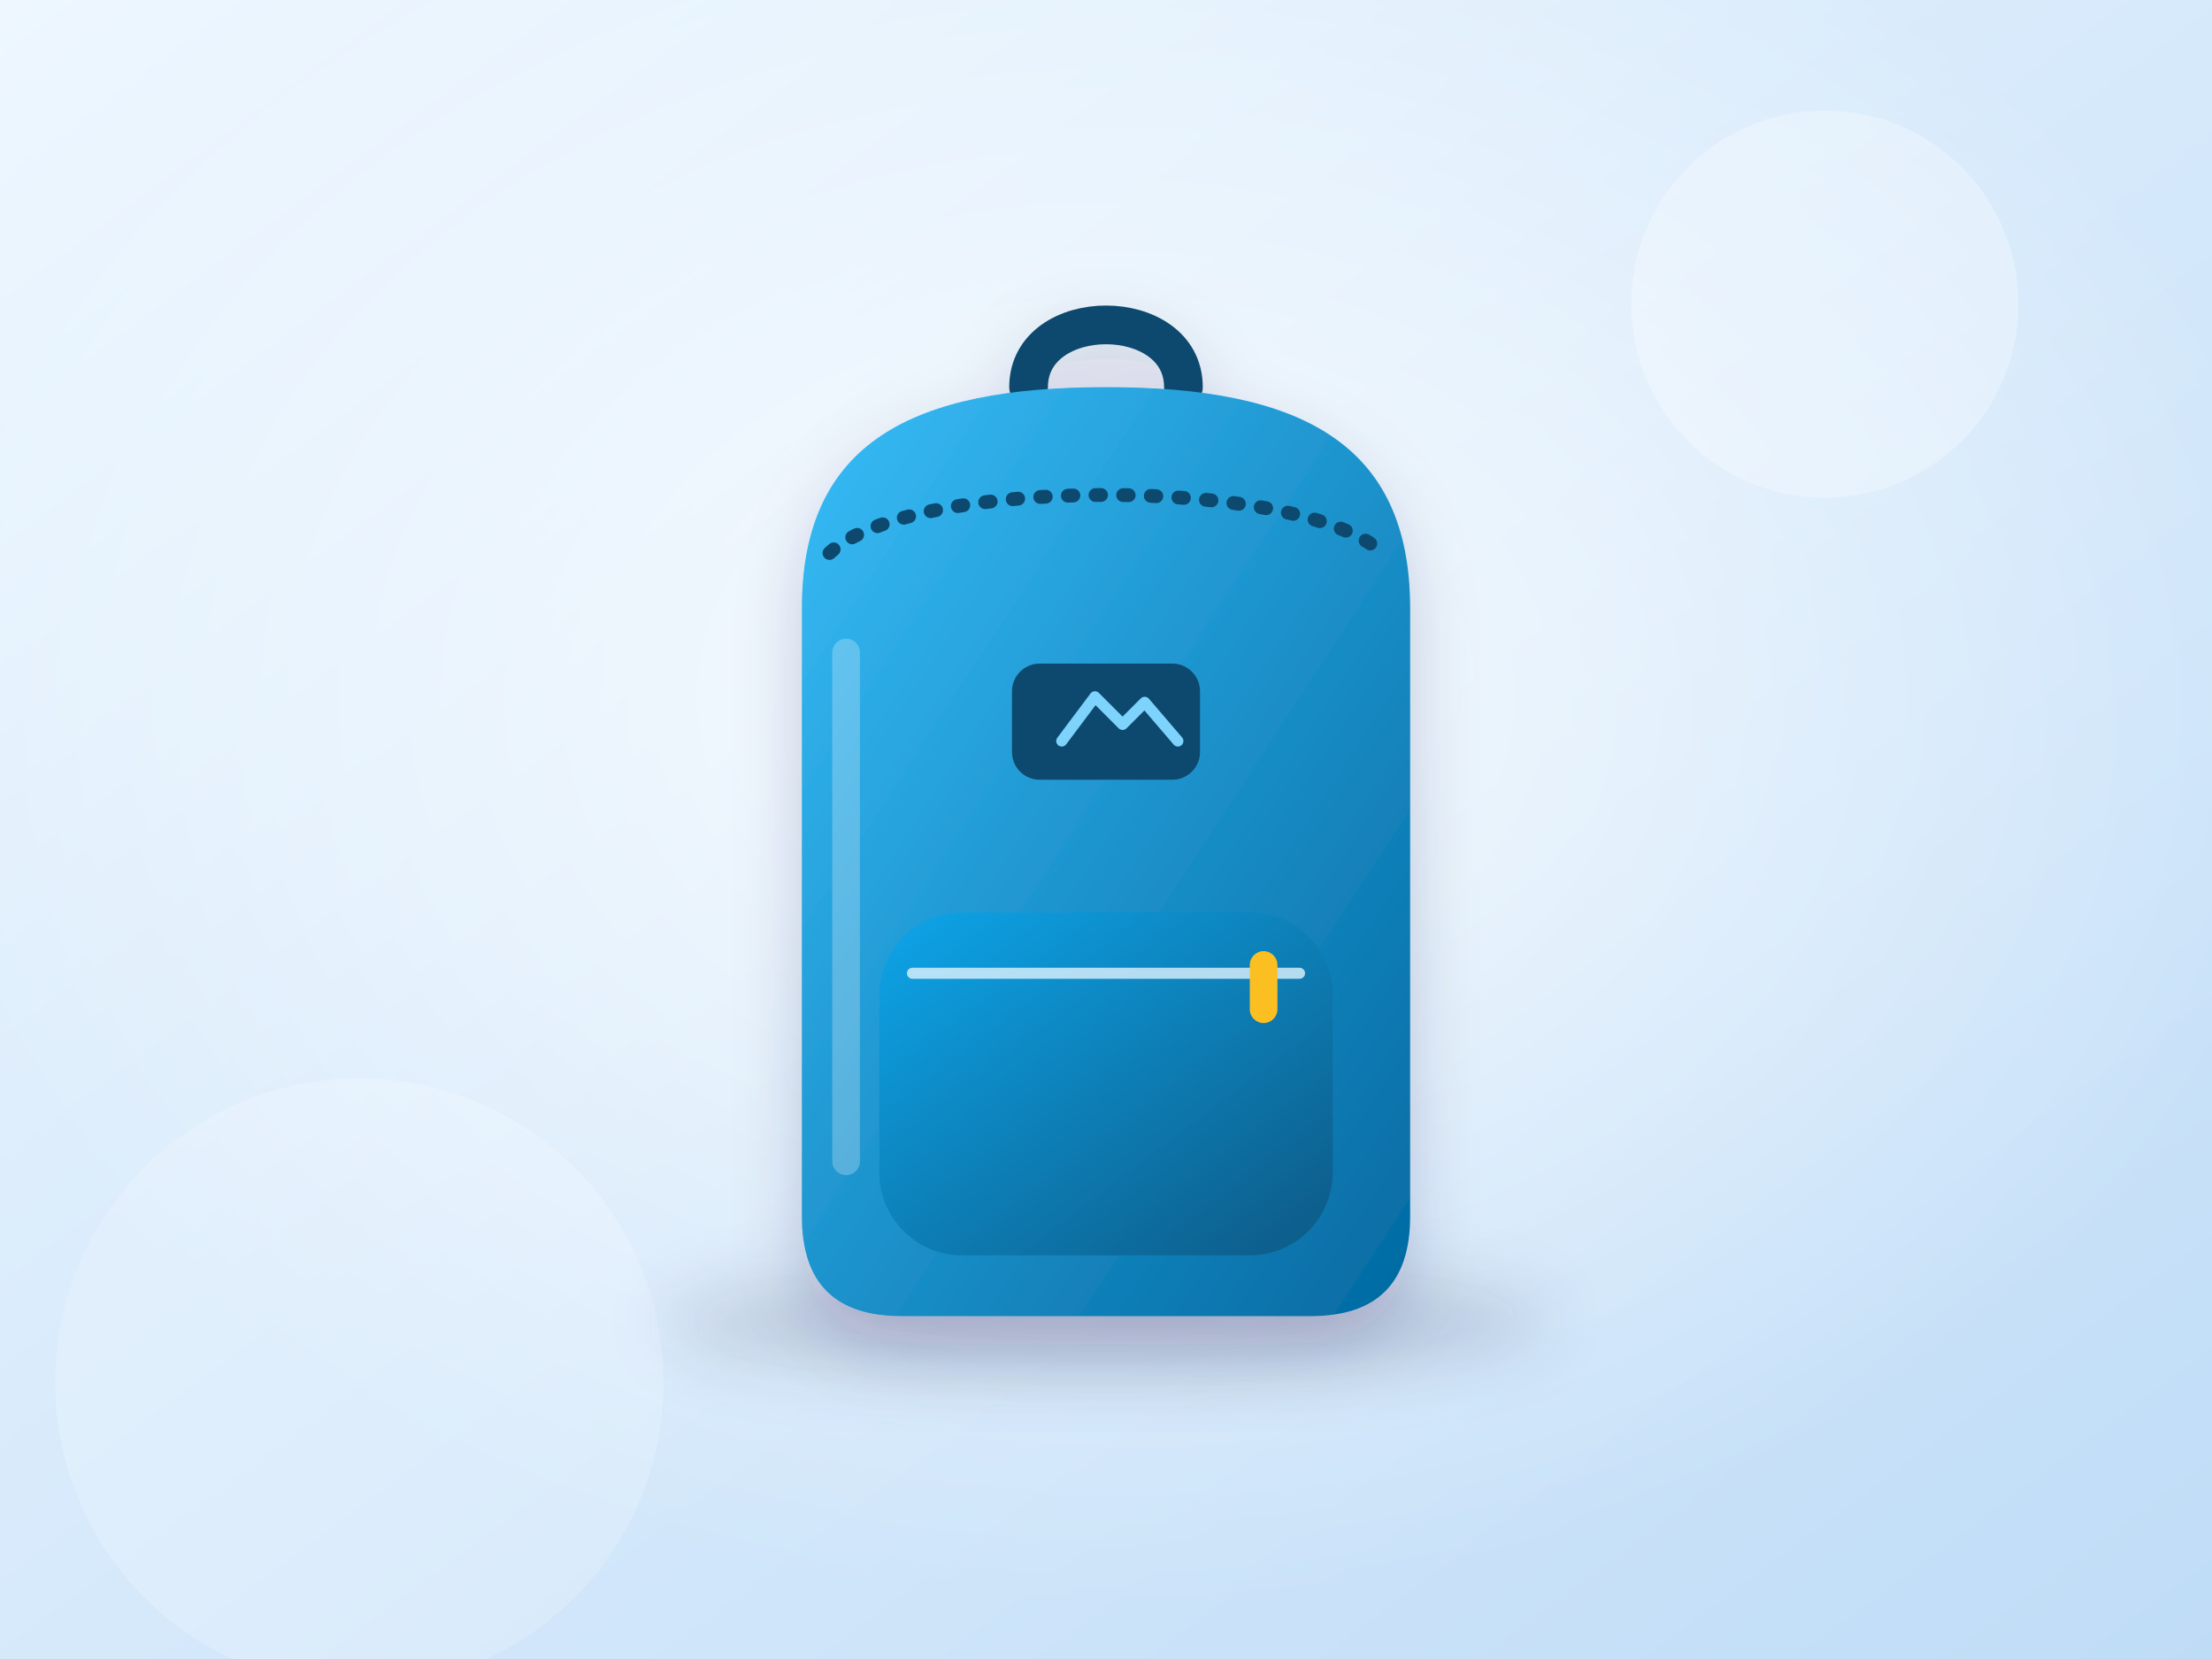
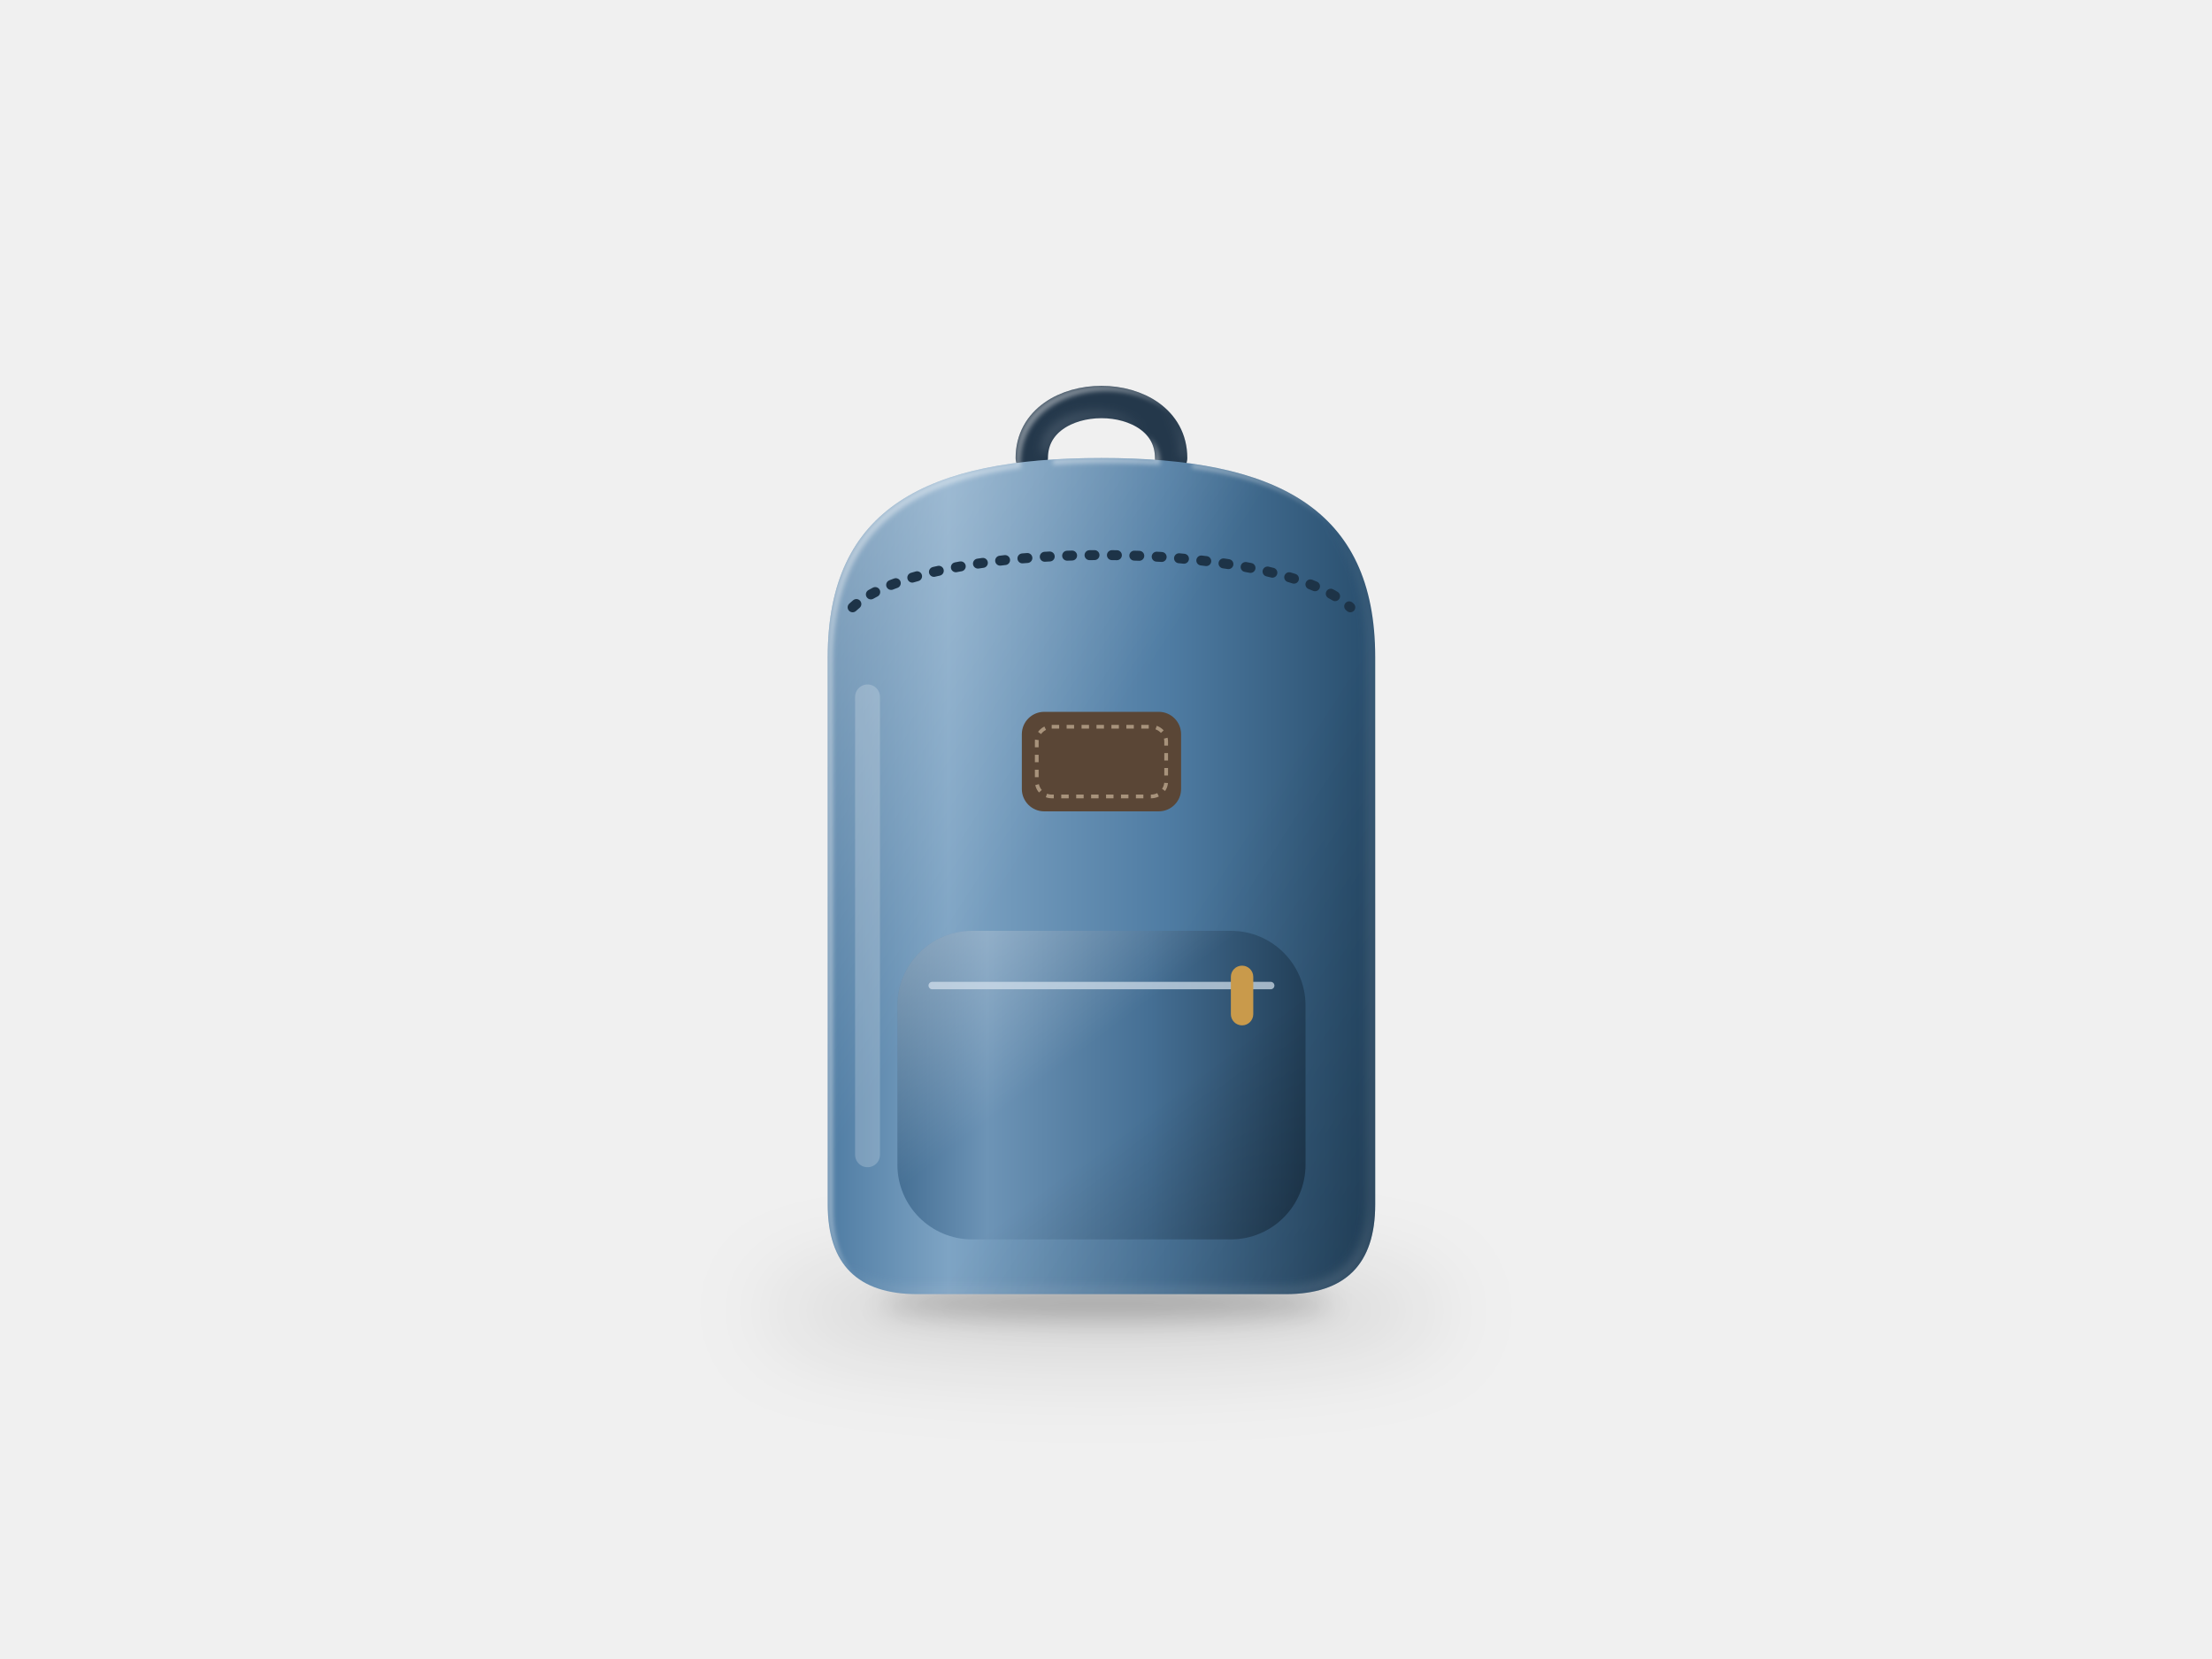
<svg xmlns="http://www.w3.org/2000/svg" viewBox="0 0 800 600" width="800" height="600">
  <defs>
-     <linearGradient id="bg" x1="0" y1="0" x2="1" y2="1">
-       <stop offset="0" stop-color="#eef7ff" />
-       <stop offset="1" stop-color="#bfdcf7" />
+     <linearGradient id="key" x1="0" y1="0" x2="1" y2="1">
+       <stop offset="0" stop-color="#fff" stop-opacity=".34" />
+       <stop offset=".42" stop-color="#fff" stop-opacity="0" />
+       <stop offset=".6" stop-color="#000" stop-opacity="0" />
+       <stop offset="1" stop-color="#000" stop-opacity=".24" />
    </linearGradient>
-     <radialGradient id="spot" cx="0.5" cy="0.42" r="0.55">
-       <stop offset="0" stop-color="#fff" stop-opacity="0.75" />
-       <stop offset="1" stop-color="#fff" stop-opacity="0" />
-     </radialGradient>
-     <filter id="soft" x="-50%" y="-50%" width="200%" height="200%">
-       <feGaussianBlur stdDeviation="12" />
+     <linearGradient id="alu" x1="0" y1="0" x2="1" y2="1">
+       <stop offset="0" stop-color="#f2f2f4" />
+       <stop offset="0.35" stop-color="#d4d5d9" />
+       <stop offset="0.55" stop-color="#e9e9ec" />
+       <stop offset="1" stop-color="#a9abb1" />
+     </linearGradient>
+     <filter id="studio" filterUnits="userSpaceOnUse" x="60" y="40" width="680" height="520" color-interpolation-filters="sRGB">
+       <feOffset in="SourceAlpha" dx="2" dy="2" result="a" />
+       <feComposite in="SourceAlpha" in2="a" operator="out" result="b" />
+       <feGaussianBlur in="b" stdDeviation="0.9" result="c" />
+       <feComposite in="c" in2="SourceAlpha" operator="in" result="d" />
+       <feFlood flood-color="#fff" flood-opacity=".42" />
+       <feComposite in2="d" operator="in" result="spec" />
+       <feOffset in="SourceAlpha" dx="-2.5" dy="-2.5" result="e" />
+       <feComposite in="SourceAlpha" in2="e" operator="out" result="f" />
+       <feGaussianBlur in="f" stdDeviation="2" result="g" />
+       <feComposite in="g" in2="SourceAlpha" operator="in" result="h" />
+       <feFlood flood-color="#cdd3dd" flood-opacity=".2" />
+       <feComposite in2="h" operator="in" result="rim" />
+       <feMerge>
+         <feMergeNode in="SourceGraphic" />
+         <feMergeNode in="spec" />
+         <feMergeNode in="rim" />
+       </feMerge>
    </filter>
-     <filter id="lift" x="-20%" y="-20%" width="140%" height="140%">
-       <feDropShadow dx="0" dy="10" stdDeviation="12" flood-color="#1e1b4b" flood-opacity="0.18" />
+     <filter id="contact" x="-15%" y="-300%" width="130%" height="700%">
+       <feGaussianBlur stdDeviation="5" />
    </filter>
-     <linearGradient id="body" x1="0" y1="0" x2="1" y2="1">
-       <stop offset="0" stop-color="#38bdf8" />
-       <stop offset="1" stop-color="#0369a1" />
+     <filter id="ambient" x="-30%" y="-300%" width="160%" height="700%">
+       <feGaussianBlur stdDeviation="16" />
+     </filter>
+     <linearGradient id="pack" x1="0" y1="0" x2="1" y2="0">
+       <stop offset="0" stop-color="#4f7ca3" />
+       <stop offset="0.22" stop-color="#7ea4c4" />
+       <stop offset="0.62" stop-color="#4f7ca3" />
+       <stop offset="1" stop-color="#284d6c" />
    </linearGradient>
-     <linearGradient id="pocket" x1="0" y1="0" x2="1" y2="1">
-       <stop offset="0" stop-color="#0ea5e9" />
-       <stop offset="1" stop-color="#075985" />
+     <linearGradient id="pocket" x1="0" y1="0" x2="1" y2="0">
+       <stop offset="0" stop-color="#456f94" />
+       <stop offset="0.22" stop-color="#6d94b6" />
+       <stop offset="0.62" stop-color="#456f94" />
+       <stop offset="1" stop-color="#223f58" />
    </linearGradient>
  </defs>
-   <rect width="800" height="600" fill="url(#bg)" />
-   <rect width="800" height="600" fill="url(#spot)" />
-   <circle cx="660" cy="110" r="70" fill="#fff" opacity="0.28" />
-   <circle cx="130" cy="500" r="110" fill="#fff" opacity="0.18" />
-   <ellipse cx="400" cy="478" rx="160" ry="20" fill="#1e1b4b" opacity="0.16" filter="url(#soft)" />
-   <g filter="url(#lift)">
-     <path d="M372 140 C372 110 428 110 428 140" fill="none" stroke="#0c4a6e" stroke-width="14" stroke-linecap="round" />
-     <path d="M290 220 C290 160 330 140 400 140 C470 140 510 160 510 220 V440 Q510 476 474 476 H326 Q290 476 290 440 Z" fill="url(#body)" />
-     <path d="M300 200 C330 172 470 172 500 200" fill="none" stroke="#0c4a6e" stroke-width="5" stroke-dasharray="2 8" stroke-linecap="round" />
-     <rect x="318" y="330" width="164" height="124" rx="30" fill="url(#pocket)" />
-     <path d="M330 352 H470" stroke="#e0f2fe" stroke-width="4" stroke-linecap="round" opacity="0.8" />
-     <rect x="452" y="344" width="10" height="26" rx="5" fill="#fbbf24" />
-     <rect x="366" y="240" width="68" height="42" rx="10" fill="#0c4a6e" />
-     <path d="M384 268 l12 -16 l10 10 l8 -8 l12 14" fill="none" stroke="#7dd3fc" stroke-width="4" stroke-linejoin="round" stroke-linecap="round" />
-     <path d="M306 236 V420" stroke="#fff" stroke-opacity="0.25" stroke-width="10" stroke-linecap="round" />
+   <ellipse cx="400" cy="474" rx="123.32" ry="16" fill="#000" opacity=".13" filter="url(#ambient)" />
+   <ellipse cx="400" cy="471" rx="81.55" ry="6" fill="#000" opacity=".24" filter="url(#contact)" />
+   <g transform="translate(38.36 39.64) scale(0.9)">
+     <g filter="url(#studio)">
+       <path d="M372 140 C372 110 428 110 428 140" fill="none" stroke="#24384b" stroke-width="13" stroke-linecap="round" />
+       <path d="M290 220 C290 160 330 140 400 140 C470 140 510 160 510 220 V440 Q510 476 474 476 H326 Q290 476 290 440 Z" fill="url(#pack)" />
+       <path d="M290 220 C290 160 330 140 400 140 C470 140 510 160 510 220 V440 Q510 476 474 476 H326 Q290 476 290 440 Z" fill="url(#key)" />
+       <path d="M300 200 C330 172 470 172 500 200" fill="none" stroke="#1d3347" stroke-width="4" stroke-dasharray="2 7" stroke-linecap="round" />
+       <rect x="318" y="330" width="164" height="124" rx="30" fill="url(#pocket)" />
+       <rect x="318" y="330" width="164" height="124" rx="30" fill="url(#key)" />
+       <path d="M332 352 H468" stroke="#d5e2ee" stroke-width="3" stroke-linecap="round" opacity=".7" />
+       <rect x="452" y="344" width="9" height="24" rx="4.5" fill="#c99a4b" />
+       <rect x="368" y="242" width="64" height="40" rx="9" fill="#5a4636" />
+       <rect x="374" y="248" width="52" height="28" rx="6" fill="none" stroke="#c9b49a" stroke-width="1.5" stroke-dasharray="3 3" opacity=".7" />
+       <path d="M306 236 V420" stroke="#fff" stroke-opacity=".2" stroke-width="10" stroke-linecap="round" />
+     </g>
  </g>
</svg>
